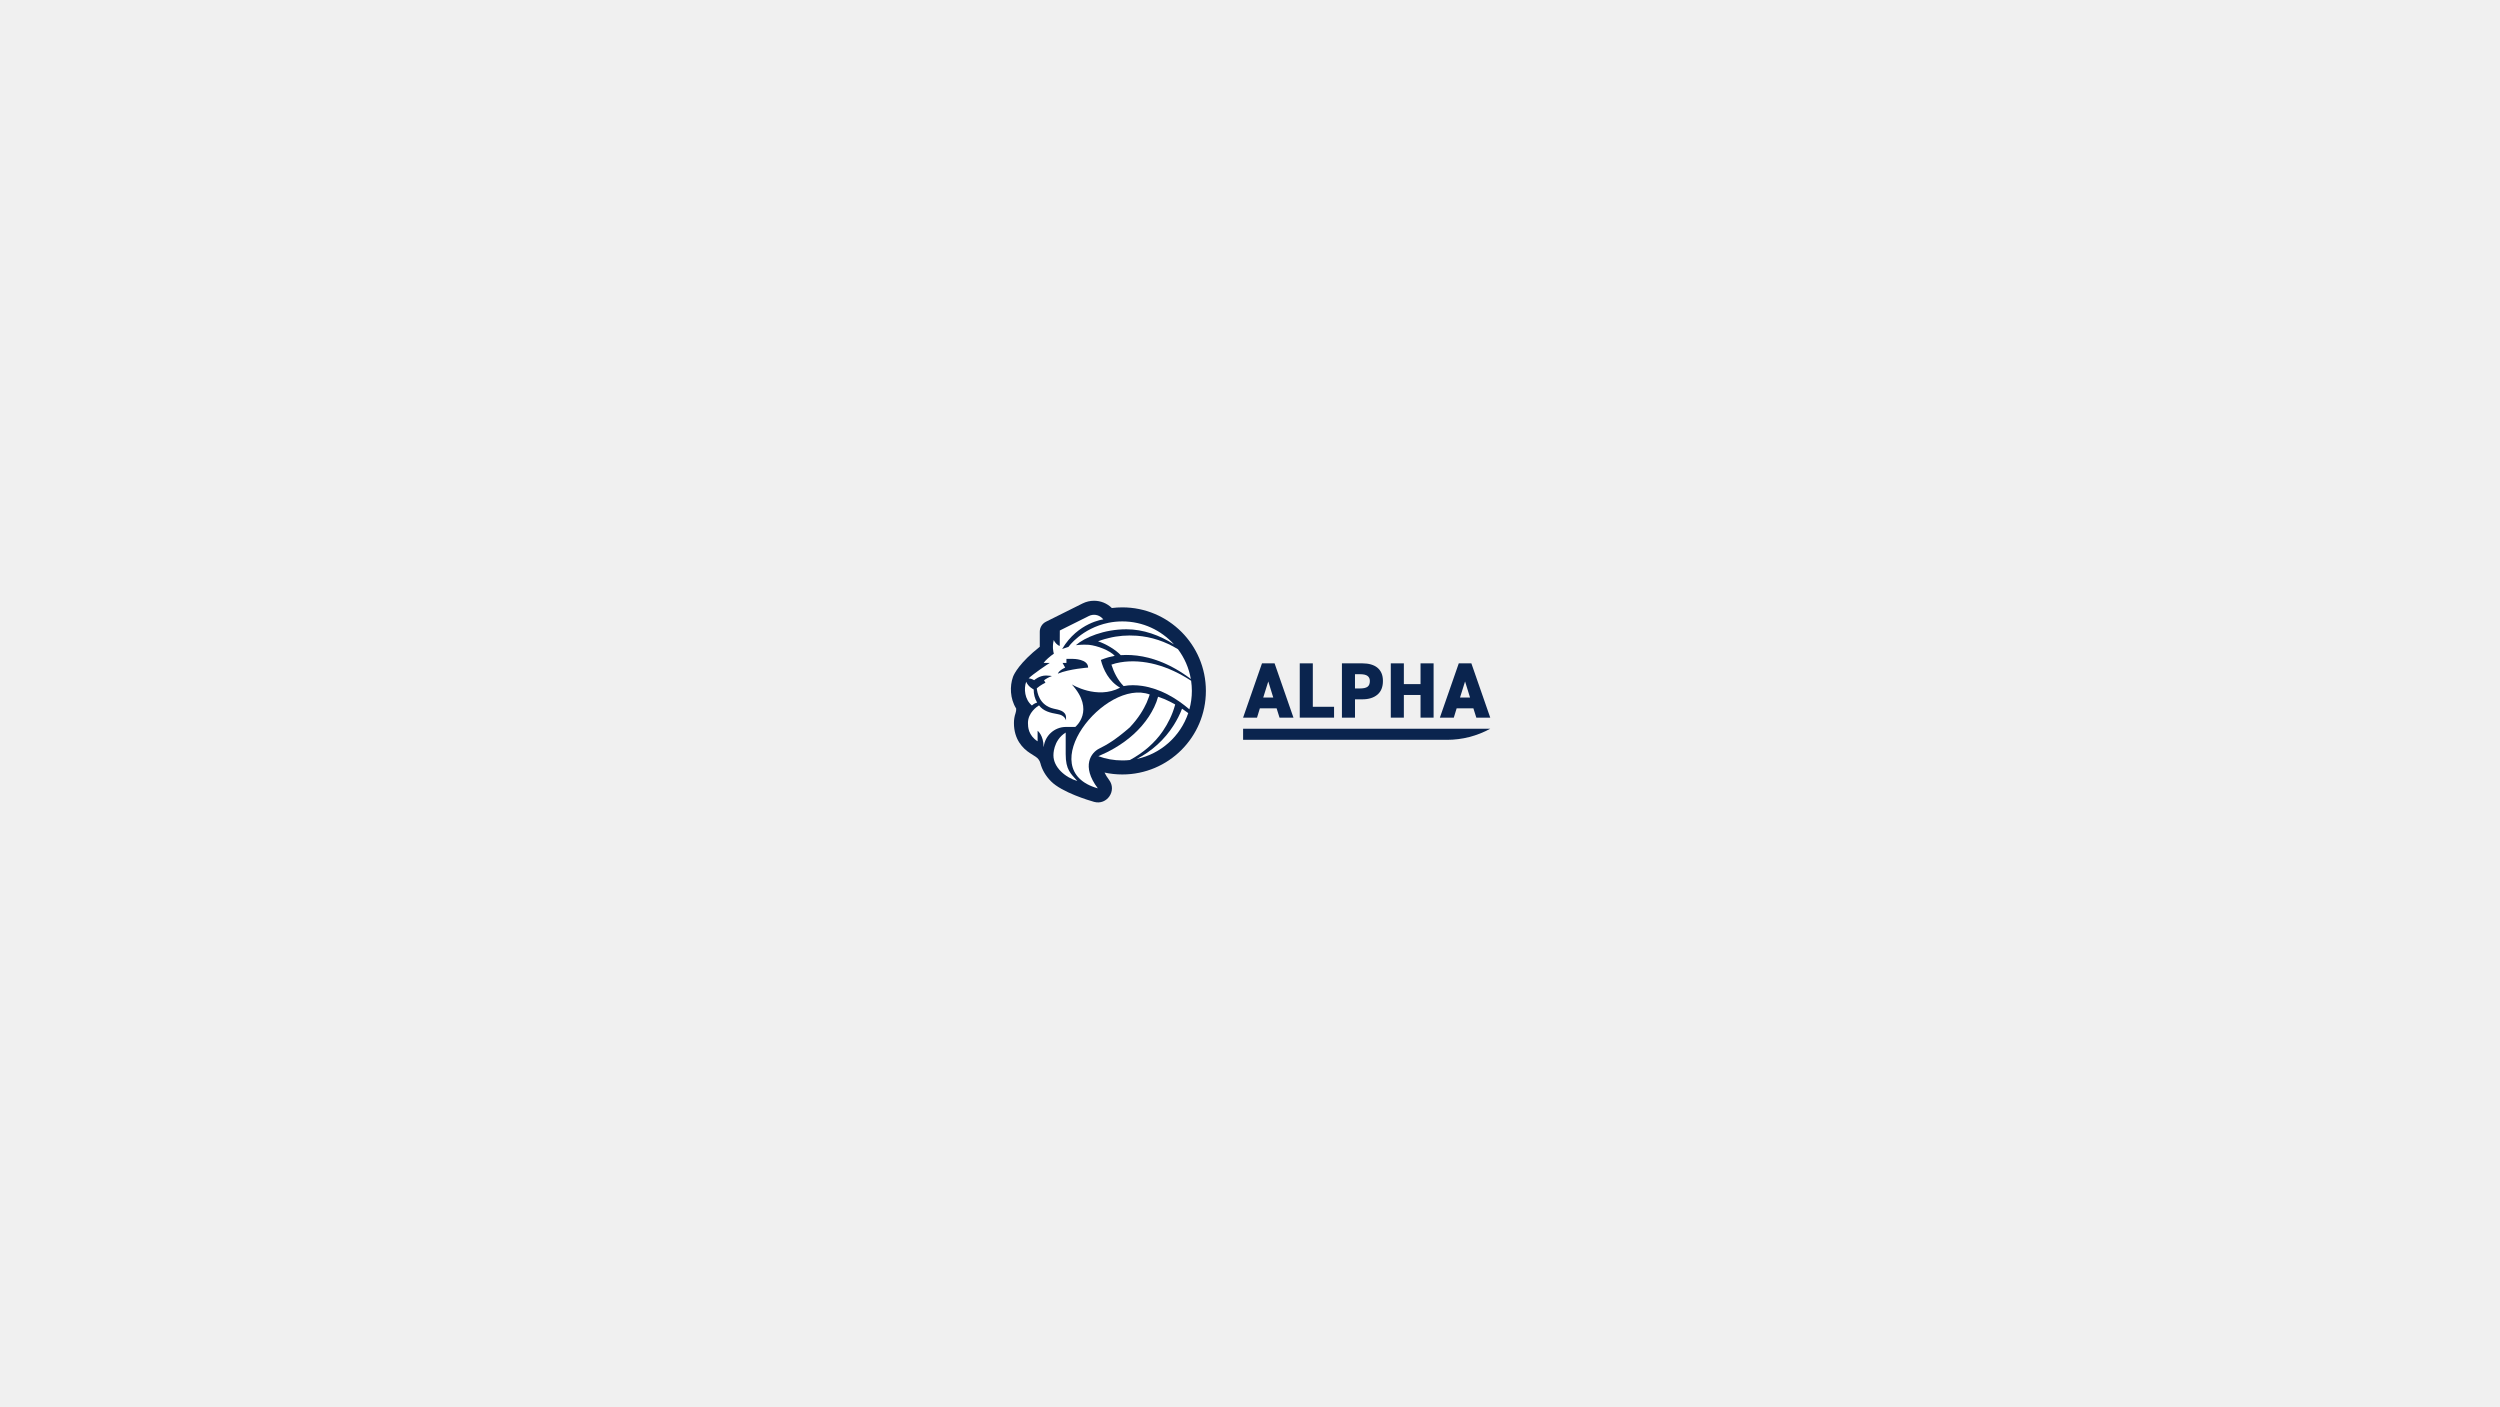
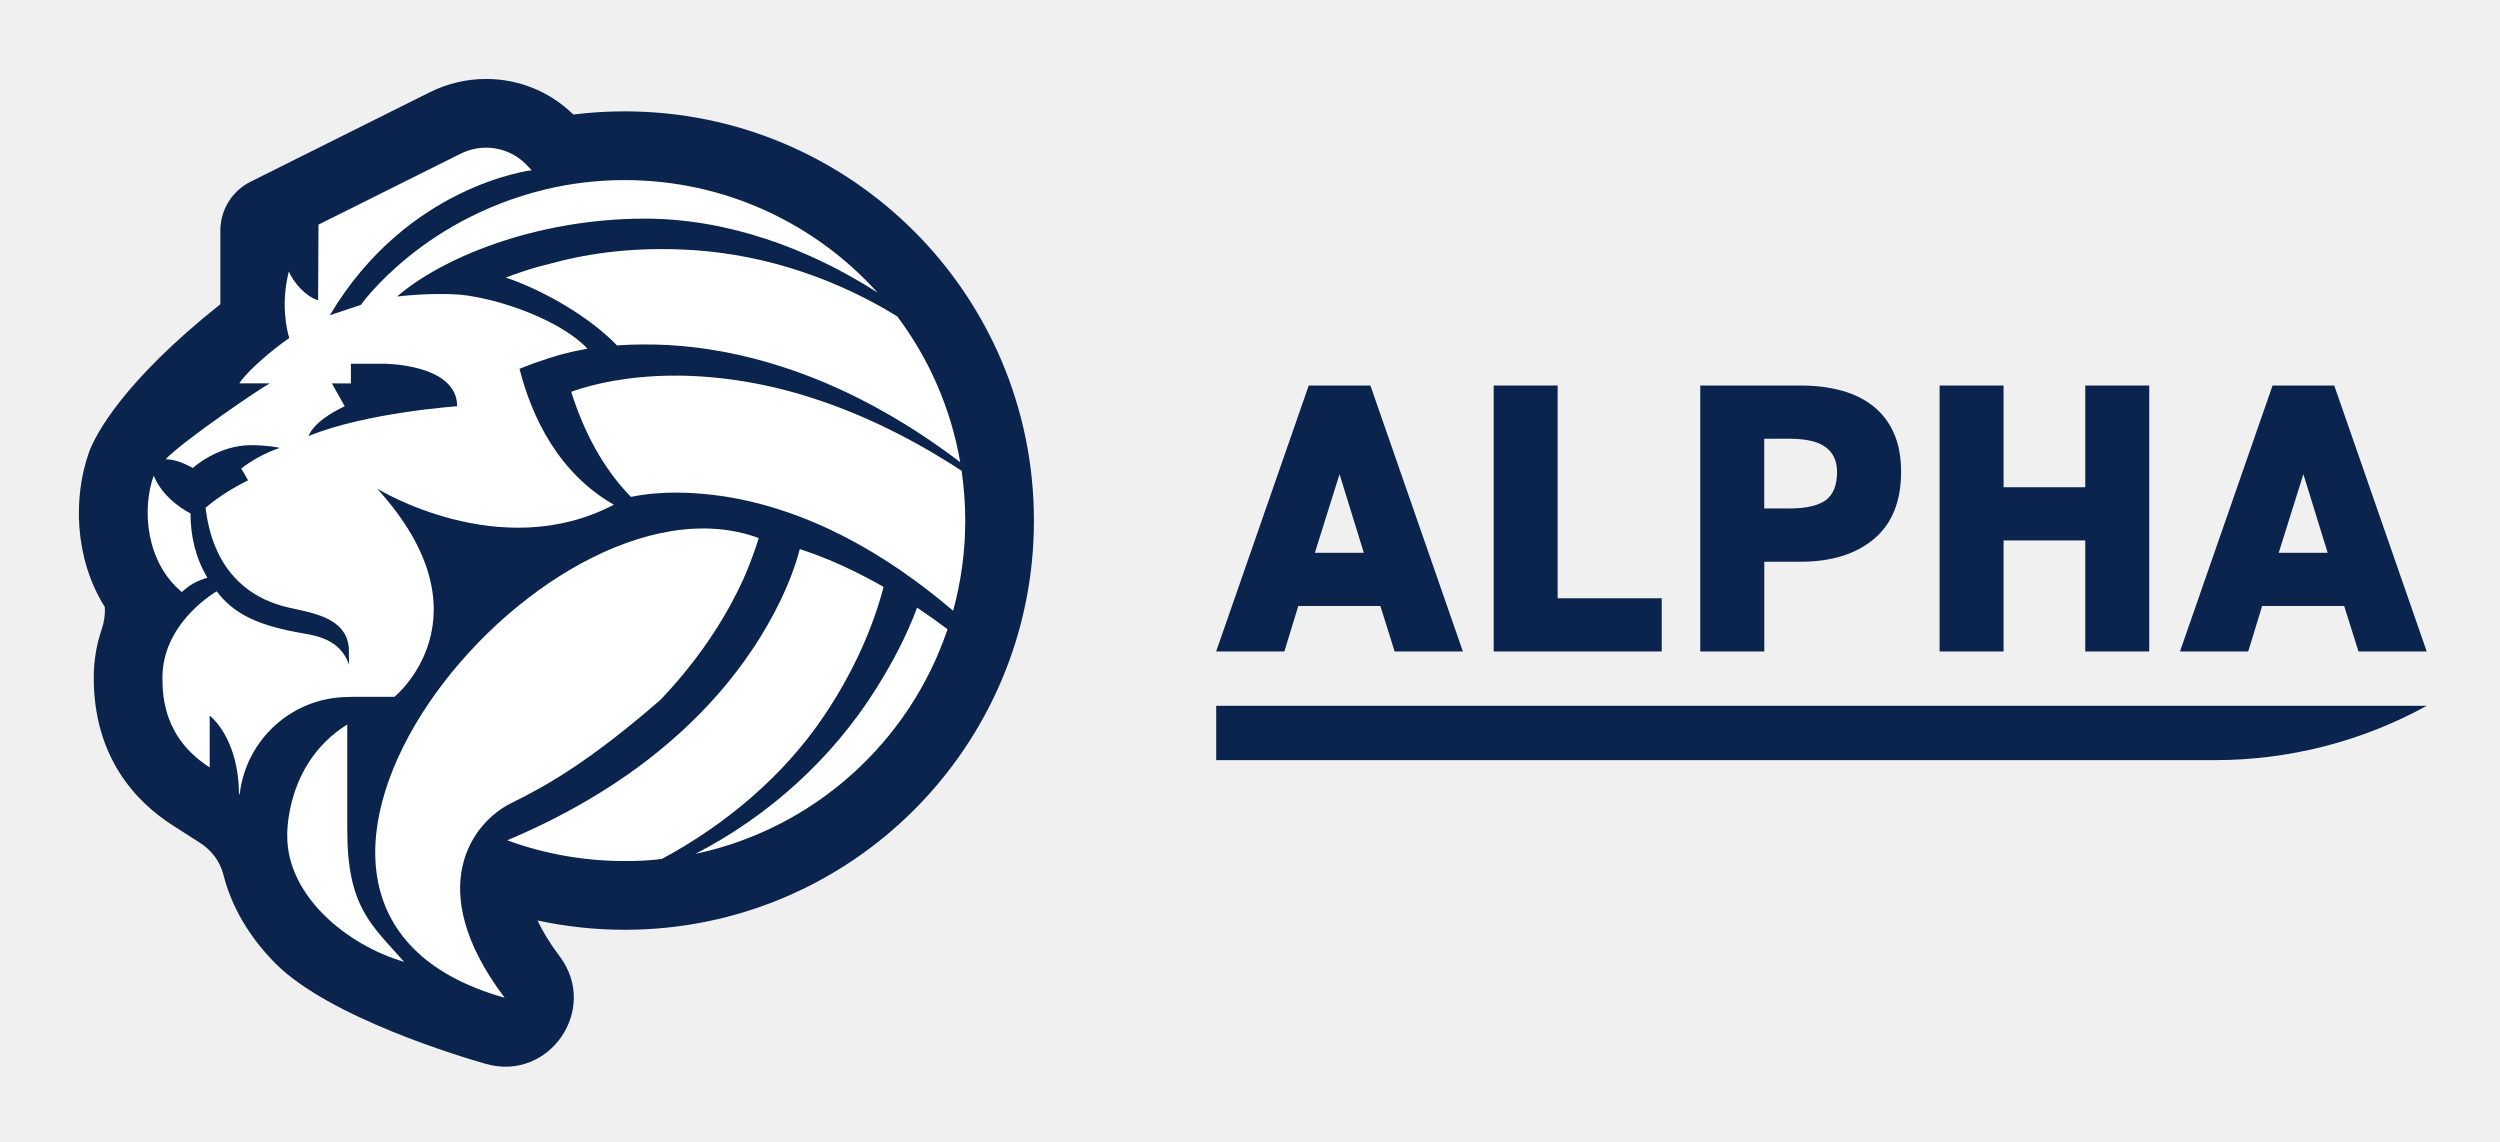
- <svg xmlns="http://www.w3.org/2000/svg" version="1.1" id="Layer_1" x="0px" y="0px" viewBox="0 0 1920 1080" style="enable-background:new 0 0 1920 1080;" xml:space="preserve">
+ <svg xmlns="http://www.w3.org/2000/svg" version="1.1" id="Layer_1" x="0px" y="0px" viewBox="764 449 392 179" style="enable-background:new 0 0 1920 1080;" xml:space="preserve">
  <style type="text/css">
	.st0{fill:#0A244E;}
	.st1{fill:#FFFFFF;}
</style>
  <g>
    <g>
      <path class="st0" d="M969.21,509.45h9.67l14.5,41.7h-10.7l-2.24-7.13h-12.87l-2.18,7.13h-10.7L969.21,509.45z M977.85,535.68    l-3.81-12.33l-3.87,12.33H977.85z" />
      <path class="st0" d="M1024.56,542.81v8.34h-26.35v-41.7h10.03v33.36H1024.56z" />
      <path class="st0" d="M1040.63,551.15h-10.03v-41.7h15.71c2.42,0,4.59,0.27,6.53,0.82c1.93,0.54,3.59,1.37,4.96,2.48    c1.37,1.11,2.43,2.51,3.17,4.2c0.75,1.69,1.12,3.71,1.12,6.04c0,4.63-1.42,8.14-4.26,10.52c-2.84,2.38-6.68,3.57-11.51,3.57h-5.68    V551.15z M1050.27,527.43c1.19-0.87,1.78-2.35,1.78-4.44c0-1.69-0.59-2.98-1.78-3.87c-1.19-0.89-3.11-1.33-5.77-1.33h-3.87v10.94    h3.87C1047.16,528.73,1049.08,528.3,1050.27,527.43z" />
      <path class="st0" d="M1090.97,525.4v-15.95H1101v41.7h-10.03v-17.41h-12.81v17.41h-10.03v-41.7h10.03v15.95H1090.97z" />
      <path class="st0" d="M1120.34,509.45h9.67l14.5,41.7h-10.7l-2.24-7.13h-12.87l-2.18,7.13h-10.7L1120.34,509.45z M1128.98,535.68    l-3.81-12.33l-3.87,12.33H1128.98z" />
    </g>
    <path class="st0" d="M1144.51,559.67H954.7v8.52h156.6C1122.92,568.19,1134.34,565.26,1144.51,559.67L1144.51,559.67z" />
  </g>
  <g>
    <path class="st0" d="M861.94,466.46c-2.72,0-5.41,0.17-8.04,0.5c-3.67-3.6-8.54-5.58-13.69-5.58c-3.03,0-6.07,0.72-8.79,2.07   l-28.13,14.04c-2.9,1.45-4.74,4.42-4.74,7.66v11.55c-15.41,12.25-19.55,20.54-20.49,22.94l-0.06,0.16l-0.06,0.17   c-2.45,6.91-2.34,16.48,2.49,24.21c0.08,1.17-0.1,2.36-0.48,3.48c-0.8,2.36-1.26,4.92-1.25,7.64c0.01,12.56,6.73,19.5,12.37,23.11   l4.31,2.76c1.8,1.15,3.13,2.92,3.65,4.99c1.26,4.99,4.05,9.76,8.13,13.88c8.43,8.51,29.4,14.76,33.08,15.79h0   c9.93,2.79,17.73-8.63,11.52-16.87v0c-1.49-1.98-2.65-3.87-3.47-5.61l0-0.02c4.4,0.95,8.97,1.46,13.66,1.46   c35.44,0,64.17-28.73,64.17-64.17S897.38,466.46,861.94,466.46z" />
    <g>
      <g>
        <path class="st1" d="M851.4,490.05c-0.26,0.07-0.52,0.14-0.78,0.21l-2.18,0.55c-1.7,0.48-3.47,1.08-5.13,1.71     c6.08,2.06,13.26,6.28,17.43,10.64c2.67-0.19,5.36-0.19,8.01-0.06c11.91,0.67,23.48,4.6,33.81,10.45c4.2,2.36,8.19,5.03,12,7.92     c-1.46-8.47-4.92-16.26-9.87-22.86c-9.57-5.89-20.45-9.57-31.66-10.37C865.78,487.74,858.42,488.24,851.4,490.05z" />
        <path class="st1" d="M887.5,510.27c-8.81-2.31-18.15-3.13-27.14-1.58c-2.32,0.4-4.6,0.94-6.79,1.75     c1.93,6.13,4.93,11.95,9.36,16.47c4.68-0.96,9.59-0.79,14.27-0.13c13.61,2.04,25.87,9.13,36.25,17.99     c1.23-4.5,1.9-9.24,1.9-14.14c0-2.65-0.2-5.26-0.57-7.81C906.35,517.31,897.23,512.88,887.5,510.27z" />
        <path class="st1" d="M844.14,574.94c5.87-2.88,12.56-6.77,23.4-16.19c6.88-7.19,10.87-14.19,13.06-19.02     c1.62-3.74,2.37-6.37,2.37-6.37c-34.23-12.56-90.61,57.84-39.84,72.09C830.05,588.1,838.27,577.82,844.14,574.94z" />
        <path class="st1" d="M901.36,557.01c-6.9,10.98-16.83,19.94-28.31,25.87c18.56-3.93,33.56-17.49,39.52-35.21     c-1.56-1.18-3.15-2.31-4.77-3.39C906.14,548.75,903.89,552.99,901.36,557.01z" />
        <path class="st1" d="M893.09,561.42c4.07-6.02,7.31-12.63,9.25-19.63c0.07-0.25,0.14-0.51,0.2-0.77     c-2.75-1.57-5.59-2.99-8.53-4.23c-1.49-0.61-3.03-1.18-4.6-1.7c-1.43,5.42-4.04,10.52-7.06,15.18     c-6.53,9.98-15.72,18.03-25.95,24.05c-4.15,2.45-8.46,4.58-12.87,6.44c5.74,2.1,11.93,3.25,18.4,3.25c2.14,0,3.76-0.07,5.83-0.32     C877.67,578.38,886.79,570.74,893.09,561.42z" />
        <path class="st1" d="M792.51,541.83c1.31-1.18,2.28-1.72,4.01-2.25c-1.86-3.07-2.65-6.58-2.65-10.07c0-0.01-4.17-1.99-5.77-5.93     c0,0,0,0,0,0C786.2,528.91,786.9,537.17,792.51,541.83z" />
        <path class="st1" d="M794.03,531.03l0.02,0.04c0-0.02,0-0.04-0.01-0.06C794.04,531.02,794.03,531.02,794.03,531.03z" />
        <path class="st1" d="M808.64,518.85c0.03-0.01,0.05-0.01,0.05-0.01s-0.02-0.01-0.06-0.03L808.64,518.85z" />
        <path class="st1" d="M818.45,579.15V562.6c-9.85,6.14-9.41,17.53-9.41,17.53c0,9.22,9.16,17,18.33,19.69     C822.26,594.02,818.45,591.26,818.45,579.15L818.45,579.15z" />
      </g>
      <path class="st1" d="M901.59,494.87c-9.77-10.82-23.91-17.63-39.64-17.63c-3.63,0-7.17,0.36-10.59,1.05    c-20.76,4.27-30.77,18.51-30.77,18.51l-4.87,1.63c12.15-20.45,31.65-22.74,31.65-22.74c-0.34-0.37-0.68-0.72-1.03-1.06    c-2.69-2.61-6.74-3.21-10.09-1.54c-7.69,3.84-17.89,8.93-22.31,11.13l-0.06,11.86c-1.91-0.55-3.85-2.76-4.59-4.51    c-1.29,5.07-0.32,9.21,0.07,10.43c-2.84,1.95-6.7,5.3-7.83,7.11h4.77c-1.08,0.51-13.55,8.96-16.33,11.9    c1.18,0.03,2.44,0.36,4.26,1.37c0,0,3.9-3.58,9.12-3.58c2.29,0,4.7,0.37,4.44,0.46c-2.29,0.76-4.48,2.05-5.97,3.21    c0.37,0.57,0.14,0.22,1.08,1.85c0,0-3.75,1.75-6.67,4.31c0.4,2.97,1.74,13.08,13.09,15.65c3.62,0.82,9.02,1.55,9.38,6.36l0.03,2.6    c-1.25-3.78-4.87-4.47-6.29-4.76c-5.98-1.04-11.08-2.25-14.47-6.76c-1.37,0.83-8.51,5.55-8.5,13.56c0,2.97,0.26,9.47,7.41,14.05    v-8.12c0,0,4.59,3.41,4.59,12.46c0.04-0.11,0.09-0.22,0.14-0.34c1.06-8.4,8.15-14.91,16.81-15.04c0.36-0.02,0.72-0.03,1.08-0.03    h6.35c0,0,15.52-12.57-2.71-32.64c0,0,19.24,11.9,37.11,2.52c-8.68-4.95-12.89-13.79-14.79-21.31c3.61-1.48,6.6-2.26,6.6-2.26    c1.34-0.36,2.69-0.66,4.06-0.89c-3.89-4.18-13.16-7.76-19.96-8.48c-4.86-0.35-9.9,0.3-9.9,0.3c6.76-5.9,21.45-12.19,38.82-12.22    C878.01,483.28,890.72,487.9,901.59,494.87z M808.64,518.85l-0.01-0.04c0.03,0.02,0.06,0.03,0.06,0.03    S808.67,518.85,808.64,518.85z M835.68,512.7c0,0-14.26,0.98-23.27,4.66c0,0,0.49-2.22,5.64-4.66l-2.01-3.58h2.98v-3.09h5.15    C824.18,506.03,835.68,506.03,835.68,512.7z" />
    </g>
  </g>
</svg>
